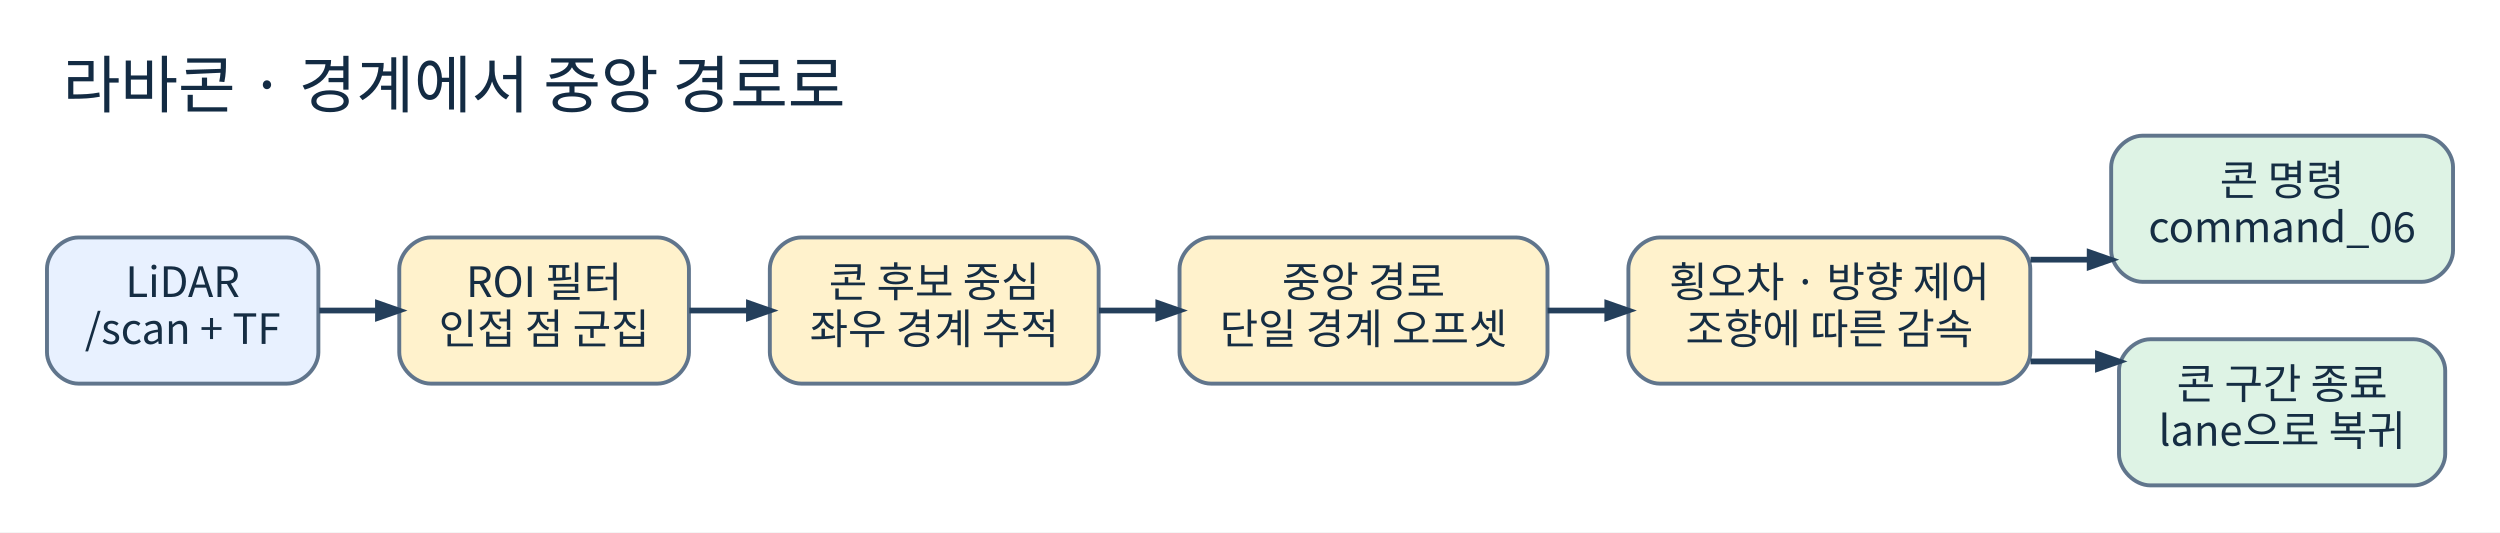
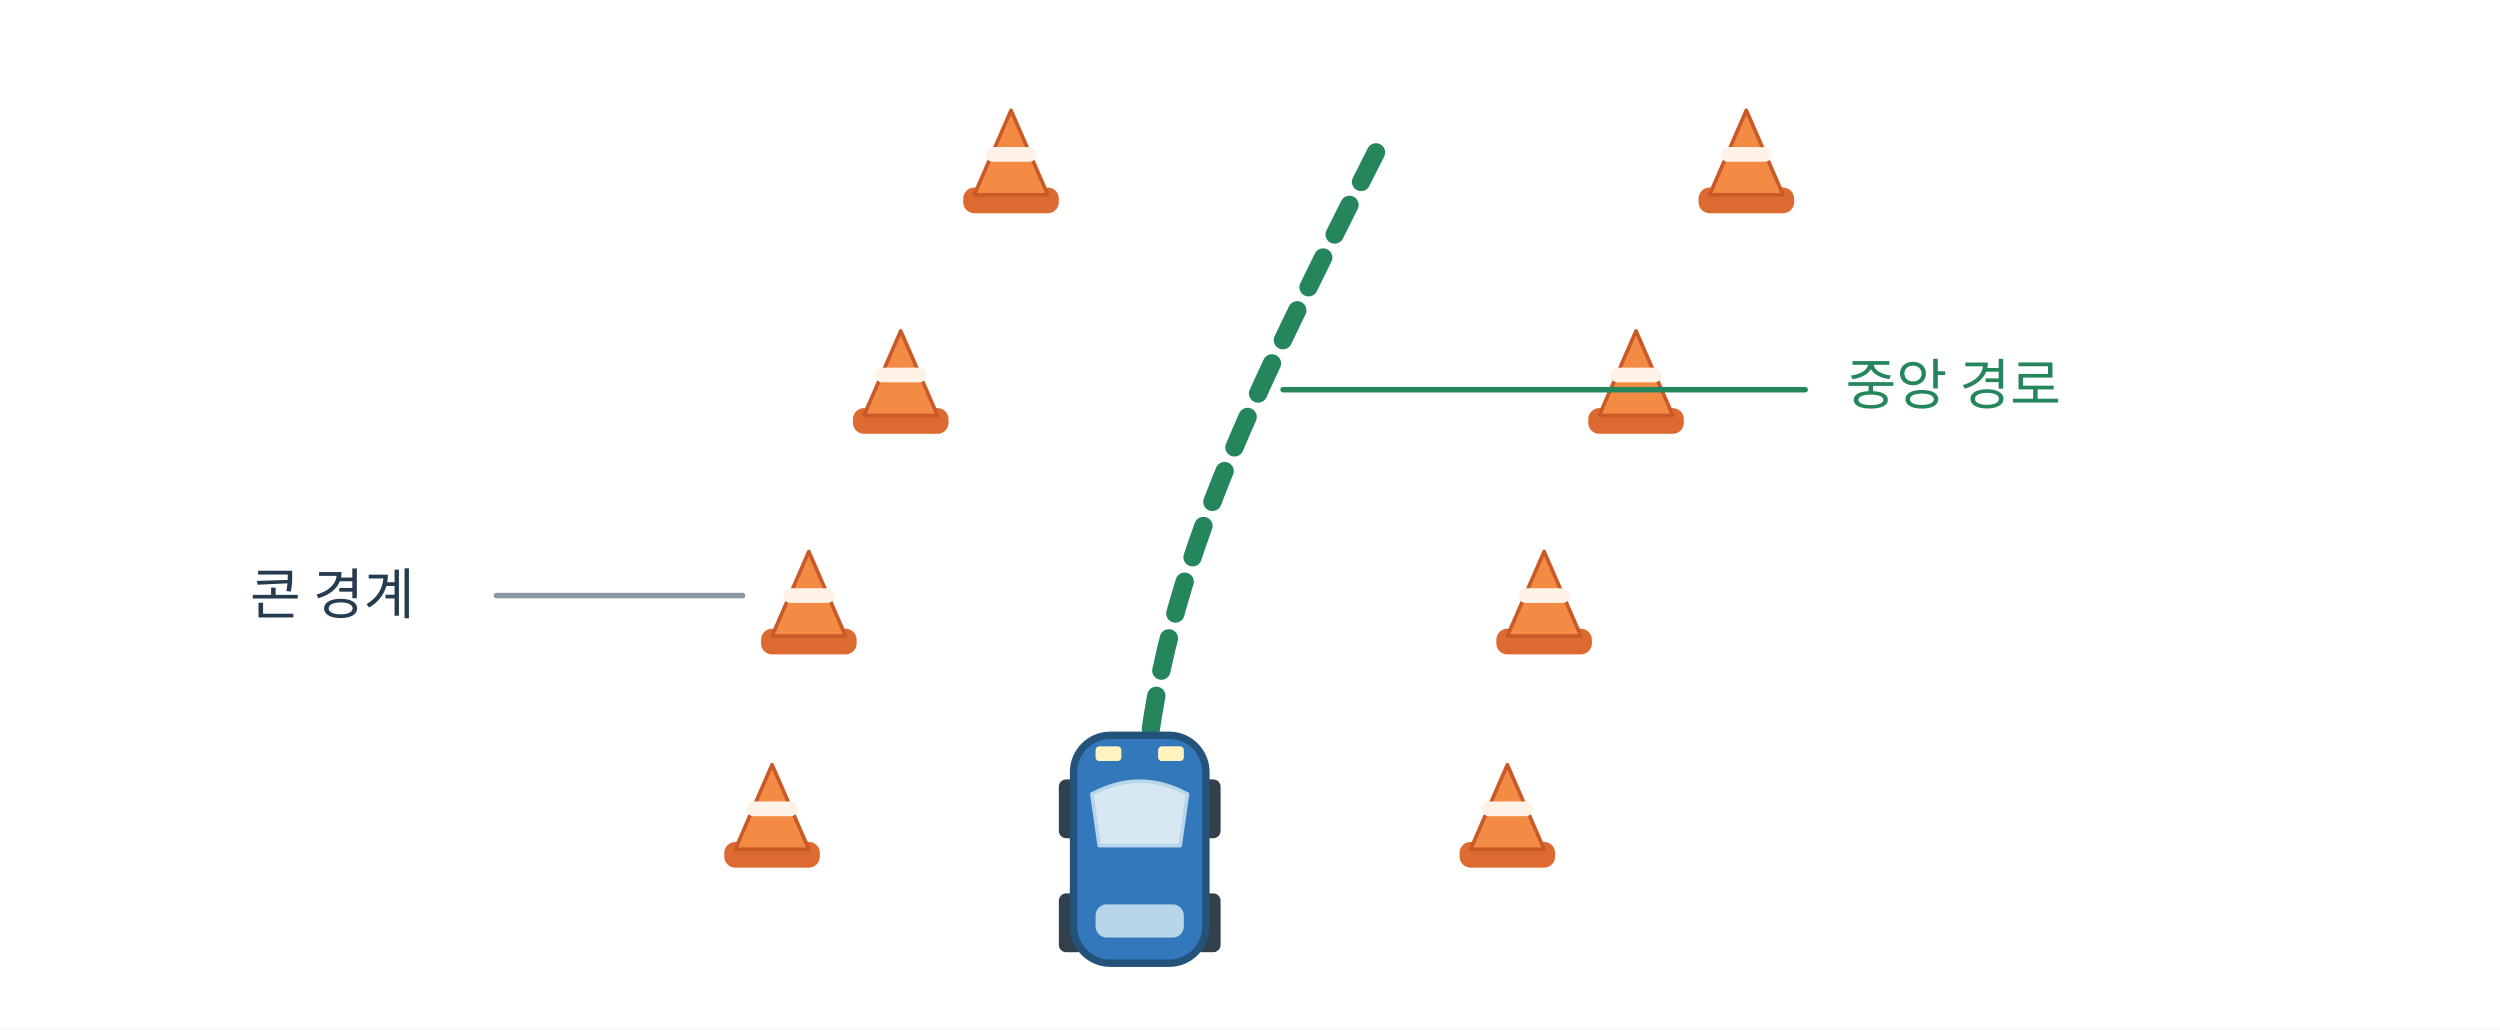
- <svg xmlns="http://www.w3.org/2000/svg" width="958pt" height="204pt" viewBox="0.00 0.00 958.00 204.00">
-   <g id="graph0" class="graph" transform="scale(1 1) rotate(0) translate(18 186)">
-     <polygon fill="white" stroke="transparent" points="-18,18 -18,-186 940,-186 940,18 -18,18" />
-     <text text-anchor="middle" x="156" y="-144.8" font-family="Noto Sans CJK KR" font-size="24.00" fill="#132b43">라바콘 · 경계에서 중앙 경로로</text>
-     <g id="node1" class="node">
-       <path fill="#e8f1ff" stroke="#60758c" stroke-width="1.5" d="M92,-95C92,-95 12,-95 12,-95 6,-95 0,-89 0,-83 0,-83 0,-51 0,-51 0,-45 6,-39 12,-39 12,-39 92,-39 92,-39 98,-39 104,-45 104,-51 104,-51 104,-83 104,-83 104,-89 98,-95 92,-95" />
-       <text text-anchor="middle" x="52" y="-72.2" font-family="Noto Sans CJK KR" font-size="16.00" fill="#152d43">LiDAR</text>
-       <text text-anchor="middle" x="52" y="-54.2" font-family="Noto Sans CJK KR" font-size="16.00" fill="#152d43">/scan + TF</text>
-     </g>
-     <g id="node2" class="node">
-       <path fill="#fff2cc" stroke="#60758c" stroke-width="1.5" d="M234,-95C234,-95 147,-95 147,-95 141,-95 135,-89 135,-83 135,-83 135,-51 135,-51 135,-45 141,-39 147,-39 147,-39 234,-39 234,-39 240,-39 246,-45 246,-51 246,-51 246,-83 246,-83 246,-89 240,-95 234,-95" />
-       <text text-anchor="middle" x="190.5" y="-72.2" font-family="Noto Sans CJK KR" font-size="16.00" fill="#152d43">ROI 필터</text>
-       <text text-anchor="middle" x="190.5" y="-54.2" font-family="Noto Sans CJK KR" font-size="16.00" fill="#152d43">인접 점 군집</text>
-     </g>
-     <g id="edge1" class="edge">
-       <path fill="none" stroke="#243f5b" stroke-width="2.2" d="M104.36,-67C104.36,-67 126.83,-67 126.83,-67" />
-       <polygon fill="#243f5b" stroke="#243f5b" stroke-width="2.2" points="126.83,-69.8 134.83,-67 126.83,-64.2 126.83,-69.8" />
-     </g>
-     <g id="node3" class="node">
-       <path fill="#fff2cc" stroke="#60758c" stroke-width="1.5" d="M391,-95C391,-95 289,-95 289,-95 283,-95 277,-89 277,-83 277,-83 277,-51 277,-51 277,-45 283,-39 289,-39 289,-39 391,-39 391,-39 397,-39 403,-45 403,-51 403,-51 403,-83 403,-83 403,-89 397,-95 391,-95" />
-       <text text-anchor="middle" x="340" y="-72.2" font-family="Noto Sans CJK KR" font-size="16.00" fill="#152d43">콘 후보 중심</text>
-       <text text-anchor="middle" x="340" y="-54.2" font-family="Noto Sans CJK KR" font-size="16.00" fill="#152d43">좌우 경계 추적</text>
-     </g>
-     <g id="edge2" class="edge">
-       <path fill="none" stroke="#243f5b" stroke-width="2.2" d="M246.17,-67C246.17,-67 268.99,-67 268.99,-67" />
-       <polygon fill="#243f5b" stroke="#243f5b" stroke-width="2.2" points="268.99,-69.8 276.99,-67 268.99,-64.2 268.99,-69.8" />
-     </g>
-     <g id="node4" class="node">
-       <path fill="#fff2cc" stroke="#60758c" stroke-width="1.5" d="M563,-95C563,-95 446,-95 446,-95 440,-95 434,-89 434,-83 434,-83 434,-51 434,-51 434,-45 440,-39 446,-39 446,-39 563,-39 563,-39 569,-39 575,-45 575,-51 575,-51 575,-83 575,-83 575,-89 569,-95 563,-95" />
-       <text text-anchor="middle" x="504.5" y="-72.2" font-family="Noto Sans CJK KR" font-size="16.00" fill="#152d43">중앙 경로</text>
-       <text text-anchor="middle" x="504.5" y="-54.2" font-family="Noto Sans CJK KR" font-size="16.00" fill="#152d43">단일 경계 오프셋</text>
-     </g>
-     <g id="edge3" class="edge">
-       <path fill="none" stroke="#243f5b" stroke-width="2.2" d="M403.13,-67C403.13,-67 425.86,-67 425.86,-67" />
-       <polygon fill="#243f5b" stroke="#243f5b" stroke-width="2.2" points="425.86,-69.8 433.86,-67 425.86,-64.2 425.86,-69.8" />
-     </g>
-     <g id="node5" class="node">
-       <path fill="#fff2cc" stroke="#60758c" stroke-width="1.5" d="M748,-95C748,-95 618,-95 618,-95 612,-95 606,-89 606,-83 606,-83 606,-51 606,-51 606,-45 612,-39 618,-39 618,-39 748,-39 748,-39 754,-39 760,-45 760,-51 760,-51 760,-83 760,-83 760,-89 754,-95 748,-95" />
-       <text text-anchor="middle" x="683" y="-72.2" font-family="Noto Sans CJK KR" font-size="16.00" fill="#152d43">횡오차 · 방향 제어</text>
-       <text text-anchor="middle" x="683" y="-54.2" font-family="Noto Sans CJK KR" font-size="16.00" fill="#152d43">조향에 따른 감속</text>
-     </g>
-     <g id="edge4" class="edge">
-       <path fill="none" stroke="#243f5b" stroke-width="2.2" d="M575.05,-67C575.05,-67 597.91,-67 597.91,-67" />
-       <polygon fill="#243f5b" stroke="#243f5b" stroke-width="2.2" points="597.91,-69.8 605.91,-67 597.91,-64.2 597.91,-69.8" />
-     </g>
-     <g id="node6" class="node">
-       <path fill="#def3e5" stroke="#60758c" stroke-width="1.5" d="M910,-134C910,-134 803,-134 803,-134 797,-134 791,-128 791,-122 791,-122 791,-90 791,-90 791,-84 797,-78 803,-78 803,-78 910,-78 910,-78 916,-78 922,-84 922,-90 922,-90 922,-122 922,-122 922,-128 916,-134 910,-134" />
-       <text text-anchor="middle" x="856.5" y="-111.2" font-family="Noto Sans CJK KR" font-size="16.00" fill="#152d43">콘 명령</text>
-       <text text-anchor="middle" x="856.5" y="-93.2" font-family="Noto Sans CJK KR" font-size="16.00" fill="#152d43">command_06</text>
-     </g>
-     <g id="edge5" class="edge">
-       <path fill="none" stroke="#243f5b" stroke-width="2.2" d="M760.11,-86.5C760.11,-86.5 782.76,-86.5 782.76,-86.5" />
-       <polygon fill="#243f5b" stroke="#243f5b" stroke-width="2.2" points="782.76,-89.3 790.76,-86.5 782.76,-83.7 782.76,-89.3" />
-     </g>
-     <g id="node7" class="node">
-       <path fill="#def3e5" stroke="#60758c" stroke-width="1.5" d="M907,-56C907,-56 806,-56 806,-56 800,-56 794,-50 794,-44 794,-44 794,-12 794,-12 794,-6 800,0 806,0 806,0 907,0 907,0 913,0 919,-6 919,-12 919,-12 919,-44 919,-44 919,-50 913,-56 907,-56" />
-       <text text-anchor="middle" x="856.5" y="-33.2" font-family="Noto Sans CJK KR" font-size="16.00" fill="#152d43">콘 구간 종료</text>
-       <text text-anchor="middle" x="856.5" y="-15.2" font-family="Noto Sans CJK KR" font-size="16.00" fill="#152d43">lane으로 복귀</text>
-     </g>
-     <g id="edge6" class="edge">
-       <path fill="none" stroke="#243f5b" stroke-width="2.2" d="M760.11,-47.5C760.11,-47.5 785.93,-47.5 785.93,-47.5" />
-       <polygon fill="#243f5b" stroke="#243f5b" stroke-width="2.2" points="785.93,-50.3 793.93,-47.5 785.93,-44.7 785.93,-50.3" />
-     </g>
+ <svg xmlns="http://www.w3.org/2000/svg" width="680" height="280" viewBox="0 0 680 280" role="img" aria-labelledby="title">
+   <defs>
+     <marker id="arrow" viewBox="0 0 10 10" refX="8" refY="5" markerWidth="6" markerHeight="6" orient="auto-start-reverse">
+       <path d="M0 0 L10 5 L0 10Z" fill="#3478bc" />
+     </marker>
+     <marker id="greenArrow" viewBox="0 0 10 10" refX="8" refY="5" markerWidth="6" markerHeight="6" orient="auto">
+       <path d="M0 0 L10 5 L0 10Z" fill="#25865d" />
+     </marker>
+     <marker id="purpleArrow" viewBox="0 0 10 10" refX="8" refY="5" markerWidth="6" markerHeight="6" orient="auto">
+       <path d="M0 0 L10 5 L0 10Z" fill="#916ab5" />
+     </marker>
+   </defs>
+   <rect x="0" y="0" width="680" height="280" rx="0" fill="white" stroke="none" stroke-width="2" />
+   <g transform="translate(210 223)">
+     <rect x="-13" y="6" width="26" height="7" rx="3" fill="#dd6b31" stroke="none" stroke-width="2" />
+     <path d="M0 -15 L10 8 L-10 8 Z" stroke="#c95a28" stroke-width="1" fill="#f48b45" stroke-linecap="round" stroke-linejoin="round" />
+     <path d="M-5 -3 H5" stroke="#fff3e8" stroke-width="4" fill="none" stroke-linecap="round" stroke-linejoin="round" />
  </g>
+   <g transform="translate(220 165)">
+     <rect x="-13" y="6" width="26" height="7" rx="3" fill="#dd6b31" stroke="none" stroke-width="2" />
+     <path d="M0 -15 L10 8 L-10 8 Z" stroke="#c95a28" stroke-width="1" fill="#f48b45" stroke-linecap="round" stroke-linejoin="round" />
+     <path d="M-5 -3 H5" stroke="#fff3e8" stroke-width="4" fill="none" stroke-linecap="round" stroke-linejoin="round" />
+   </g>
+   <g transform="translate(245 105)">
+     <rect x="-13" y="6" width="26" height="7" rx="3" fill="#dd6b31" stroke="none" stroke-width="2" />
+     <path d="M0 -15 L10 8 L-10 8 Z" stroke="#c95a28" stroke-width="1" fill="#f48b45" stroke-linecap="round" stroke-linejoin="round" />
+     <path d="M-5 -3 H5" stroke="#fff3e8" stroke-width="4" fill="none" stroke-linecap="round" stroke-linejoin="round" />
+   </g>
+   <g transform="translate(275 45)">
+     <rect x="-13" y="6" width="26" height="7" rx="3" fill="#dd6b31" stroke="none" stroke-width="2" />
+     <path d="M0 -15 L10 8 L-10 8 Z" stroke="#c95a28" stroke-width="1" fill="#f48b45" stroke-linecap="round" stroke-linejoin="round" />
+     <path d="M-5 -3 H5" stroke="#fff3e8" stroke-width="4" fill="none" stroke-linecap="round" stroke-linejoin="round" />
+   </g>
+   <g transform="translate(410 223)">
+     <rect x="-13" y="6" width="26" height="7" rx="3" fill="#dd6b31" stroke="none" stroke-width="2" />
+     <path d="M0 -15 L10 8 L-10 8 Z" stroke="#c95a28" stroke-width="1" fill="#f48b45" stroke-linecap="round" stroke-linejoin="round" />
+     <path d="M-5 -3 H5" stroke="#fff3e8" stroke-width="4" fill="none" stroke-linecap="round" stroke-linejoin="round" />
+   </g>
+   <g transform="translate(420 165)">
+     <rect x="-13" y="6" width="26" height="7" rx="3" fill="#dd6b31" stroke="none" stroke-width="2" />
+     <path d="M0 -15 L10 8 L-10 8 Z" stroke="#c95a28" stroke-width="1" fill="#f48b45" stroke-linecap="round" stroke-linejoin="round" />
+     <path d="M-5 -3 H5" stroke="#fff3e8" stroke-width="4" fill="none" stroke-linecap="round" stroke-linejoin="round" />
+   </g>
+   <g transform="translate(445 105)">
+     <rect x="-13" y="6" width="26" height="7" rx="3" fill="#dd6b31" stroke="none" stroke-width="2" />
+     <path d="M0 -15 L10 8 L-10 8 Z" stroke="#c95a28" stroke-width="1" fill="#f48b45" stroke-linecap="round" stroke-linejoin="round" />
+     <path d="M-5 -3 H5" stroke="#fff3e8" stroke-width="4" fill="none" stroke-linecap="round" stroke-linejoin="round" />
+   </g>
+   <g transform="translate(475 45)">
+     <rect x="-13" y="6" width="26" height="7" rx="3" fill="#dd6b31" stroke="none" stroke-width="2" />
+     <path d="M0 -15 L10 8 L-10 8 Z" stroke="#c95a28" stroke-width="1" fill="#f48b45" stroke-linecap="round" stroke-linejoin="round" />
+     <path d="M-5 -3 H5" stroke="#fff3e8" stroke-width="4" fill="none" stroke-linecap="round" stroke-linejoin="round" />
+   </g>
+   <path d="M310 246 C309 172 331 127 375 40" stroke="#25865d" stroke-width="5" fill="none" stroke-linecap="round" stroke-linejoin="round" stroke-dasharray="9 7" />
+   <g transform="translate(310 231) rotate(0)" opacity="1">
+     <rect x="-22" y="-19" width="7" height="16" rx="2" fill="#32404c" stroke="none" stroke-width="2" />
+     <rect x="15" y="-19" width="7" height="16" rx="2" fill="#32404c" stroke="none" stroke-width="2" />
+     <rect x="-22" y="12" width="7" height="16" rx="2" fill="#32404c" stroke="none" stroke-width="2" />
+     <rect x="15" y="12" width="7" height="16" rx="2" fill="#32404c" stroke="none" stroke-width="2" />
+     <rect x="-18" y="-31" width="36" height="62" rx="10" fill="#3478bc" stroke="#23527b" stroke-width="2" />
+     <path d="M-13 -15 Q0 -22 13 -15 L11 -1 L-11 -1 Z" stroke="#b8d6e9" stroke-width="1" fill="#d7e8f3" stroke-linecap="round" stroke-linejoin="round" />
+     <rect x="-12" y="15" width="24" height="9" rx="3" fill="#b8d6e9" stroke="none" stroke-width="2" />
+     <rect x="-12" y="-28" width="7" height="4" rx="1" fill="#fff3bf" stroke="none" stroke-width="2" />
+     <rect x="5" y="-28" width="7" height="4" rx="1" fill="#fff3bf" stroke="none" stroke-width="2" />
+   </g>
+   <text x="502" y="110" font-family="Noto Sans CJK KR, sans-serif" font-size="15" fill="#25865d" text-anchor="start">중앙 경로</text>
+   <path d="M491 106 H349" stroke="#25865d" stroke-width="1.5" fill="none" stroke-linecap="round" stroke-linejoin="round" />
+   <text x="68" y="167" font-family="Noto Sans CJK KR, sans-serif" font-size="15" fill="#253b50" text-anchor="start">콘 경계</text>
+   <path d="M135 162 H202" stroke="#8b98a6" stroke-width="1.5" fill="none" stroke-linecap="round" stroke-linejoin="round" />
</svg>
